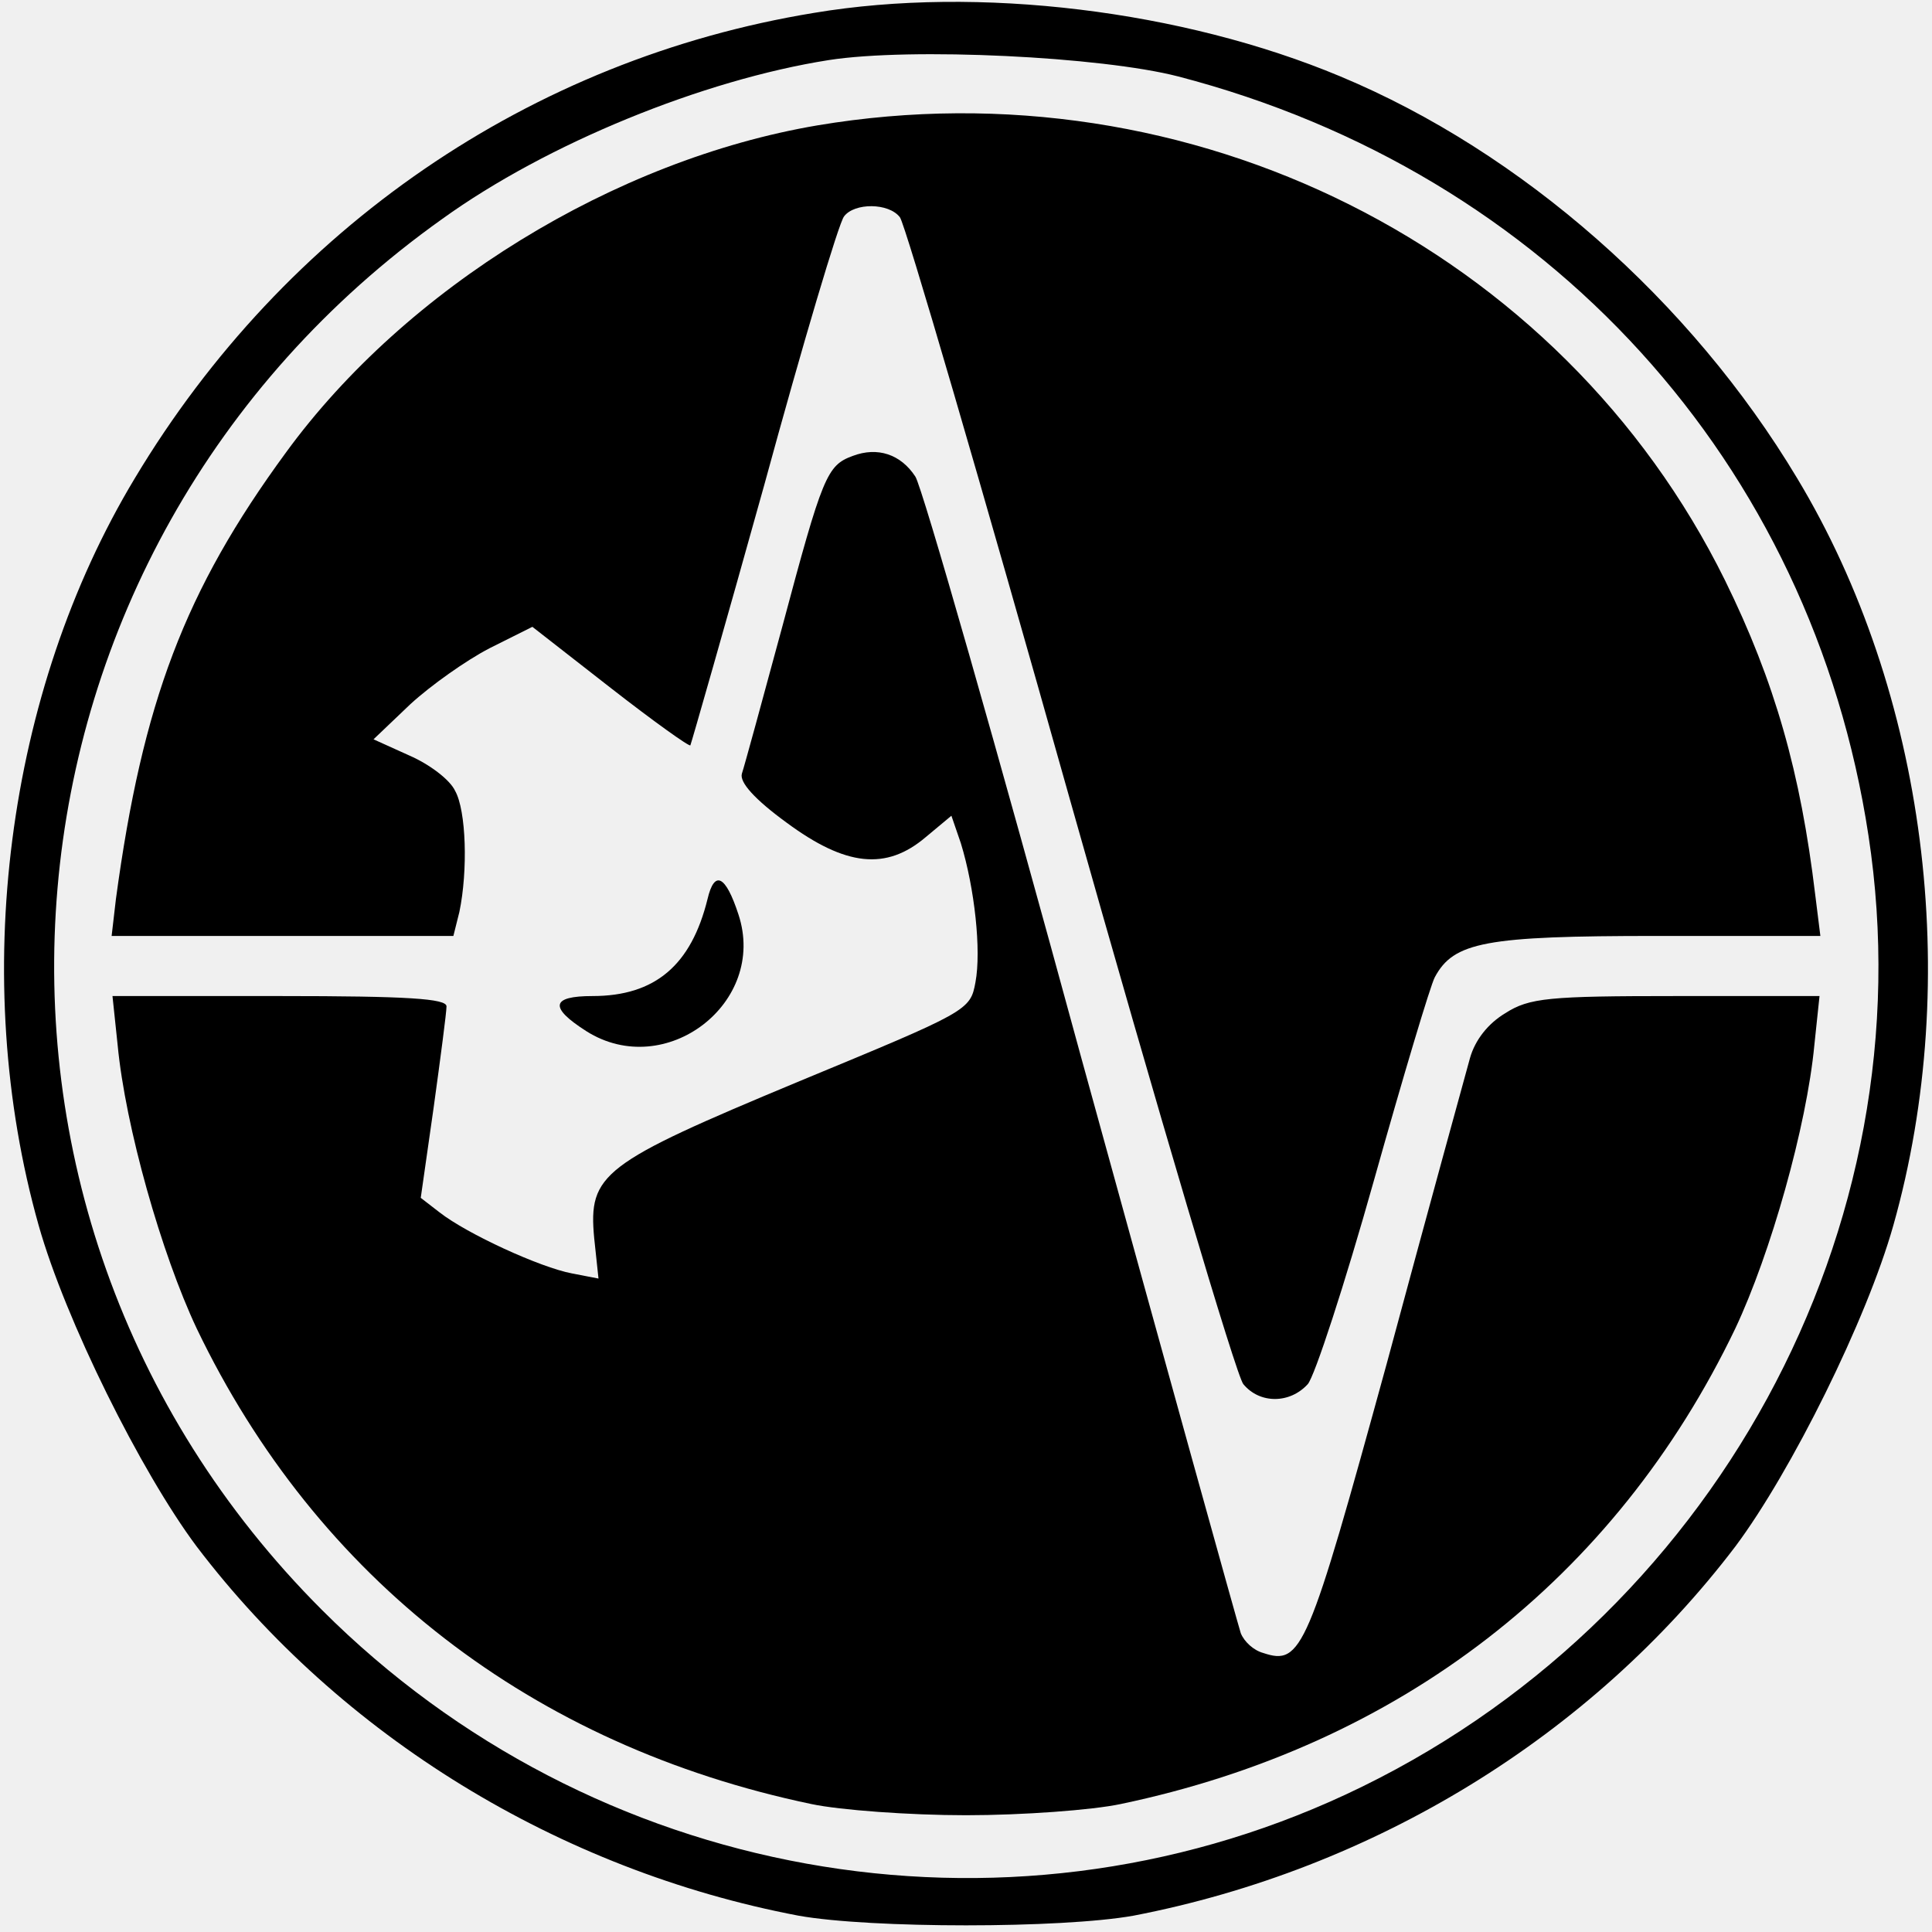
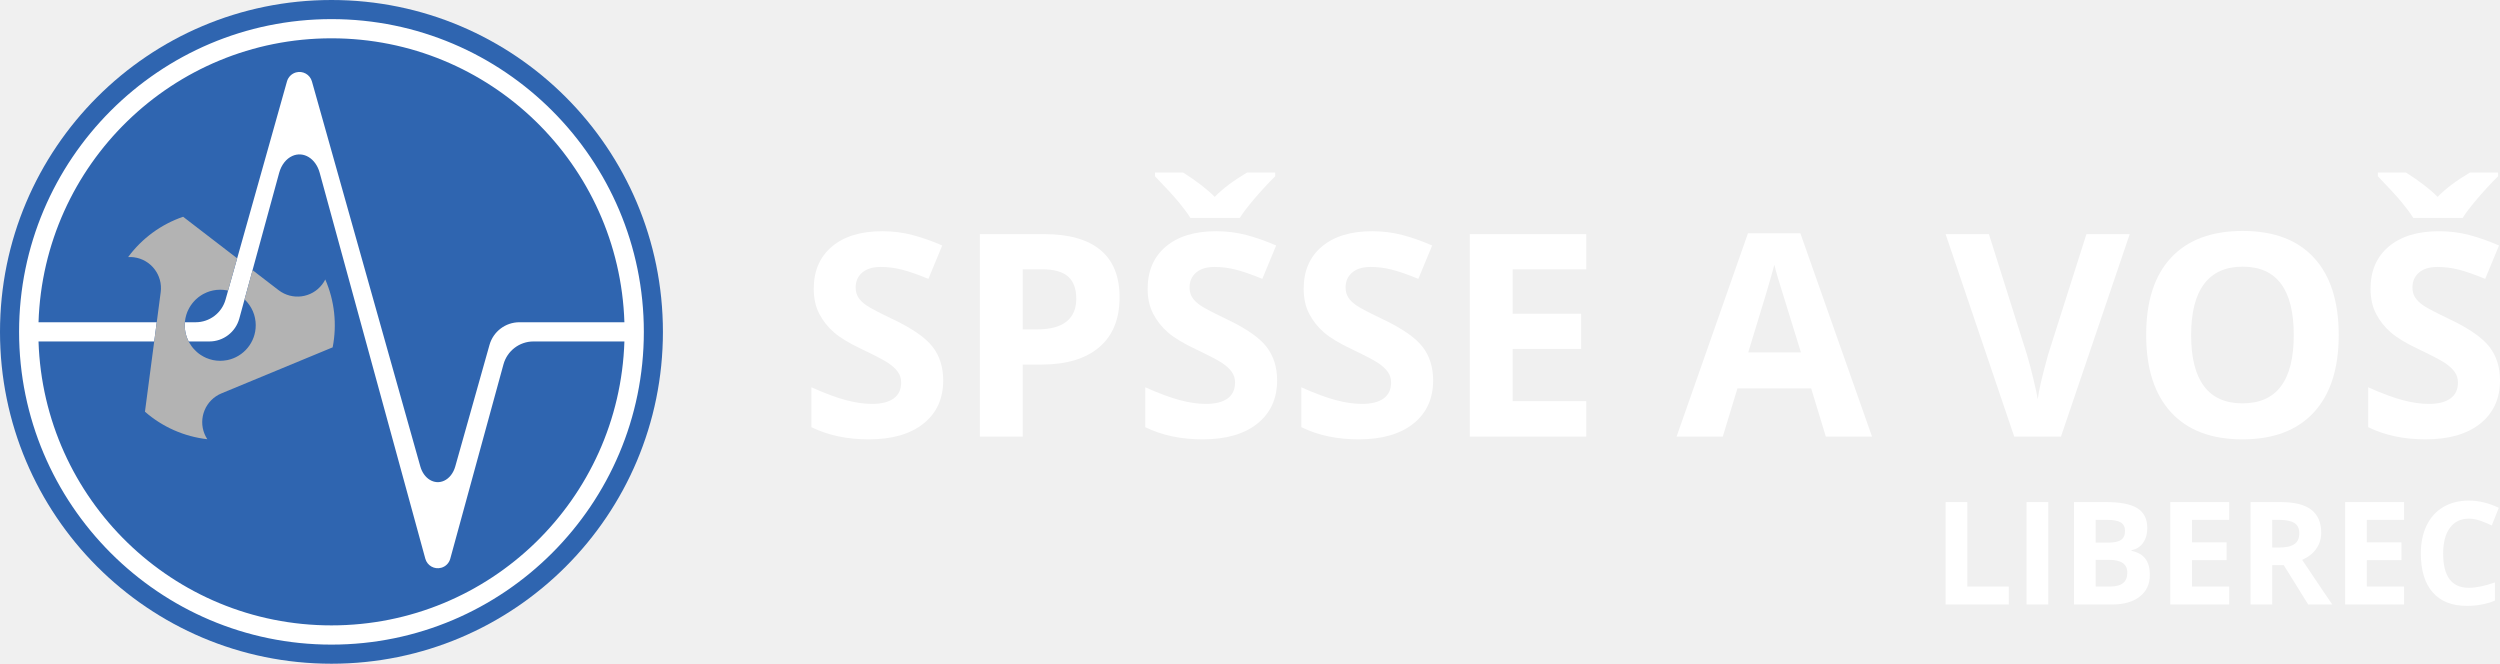
- <svg xmlns="http://www.w3.org/2000/svg" version="1.0" width="225pt" height="225pt" viewBox="0 0 225 225" preserveAspectRatio="xMidYMid meet">
-   <g transform="translate(0,225) scale(0.1,-0.1)" fill="#000000" stroke="none">
-     <path d="M948 2235 c-330 -54 -616 -250 -791 -542 -150 -249 -193 -583 -112 -870 31 -110 119 -287 184 -374 168 -221 422 -377 701 -430 84 -15 306 -15 390 0 280 54 533 209 701 430 65 87 153 264 184 374 81 287 38 621 -112 870 -124 207 -321 380 -532 468 -184 77 -422 106 -613 74z m424 -74 c431 -112 738 -450 804 -884 70 -457 -181 -918 -609 -1117 -400 -186 -877 -100 -1192 215 -467 467 -401 1235 140 1620 122 88 304 162 450 185 96 15 318 4 407 -19z" />
-     <path d="M952 2104 c-236 -40 -479 -189 -619 -381 -118 -161 -167 -291 -198 -520 l-5 -43 199 0 199 0 7 28 c10 48 8 118 -5 141 -6 13 -30 31 -53 41 l-42 19 43 41 c24 22 65 51 92 65 l50 25 91 -71 c50 -39 92 -69 93 -67 1 2 40 138 86 303 45 165 87 306 93 313 12 16 52 16 65 -1 6 -7 95 -312 198 -678 103 -365 194 -672 202 -681 19 -23 54 -23 75 0 8 9 43 116 77 237 34 121 66 228 71 237 22 41 59 48 258 48 l191 0 -6 48 c-17 142 -47 248 -105 366 -191 387 -622 603 -1057 530z" />
-     <path d="M993 1719 c-30 -11 -35 -23 -82 -199 -23 -85 -44 -162 -47 -171 -3 -10 15 -30 52 -57 69 -51 116 -56 162 -17 l30 25 11 -32 c16 -52 24 -125 17 -162 -6 -33 -9 -34 -207 -116 -228 -95 -244 -107 -237 -182 l5 -47 -31 6 c-37 7 -122 46 -154 71 l-22 17 15 105 c8 58 15 111 15 118 0 9 -45 12 -194 12 l-195 0 6 -57 c9 -95 51 -243 92 -330 140 -292 391 -486 716 -554 33 -7 114 -13 180 -13 66 0 147 6 180 13 325 68 576 262 716 554 41 87 83 235 92 330 l6 57 -167 0 c-148 0 -171 -2 -199 -20 -20 -12 -35 -31 -41 -52 -5 -18 -49 -178 -97 -356 -92 -335 -99 -352 -144 -337 -11 3 -22 13 -26 23 -3 9 -87 311 -186 671 -98 360 -185 664 -193 676 -17 26 -44 35 -73 24z" />
-     <path d="M824 1203 c-19 -77 -61 -113 -134 -113 -48 0 -51 -13 -7 -41 92 -58 211 33 177 136 -15 46 -28 52 -36 18z" />
+ <svg xmlns="http://www.w3.org/2000/svg" id="Untitled-Str%E1nka%201" viewBox="0 0 226 60" style="background-color:#ffffff00" version="1.1" x="0px" y="0px" width="226px" height="60px">
+   <defs id="defs205" />
+   <g id="Vrstva%201">
+     <g id="g199">
+       <g id="g161">
+         <path d="M 59.928 30 C 59.928 46.57 46.514 60 29.964 60 C 13.416 60 0 46.57 0 30 C 0 13.431 13.416 0 29.964 0 C 46.514 0 59.928 13.431 59.928 30 Z" fill="#2f65b0" id="path145" />
+         <g id="g159">
+           <path d="M 21.632 28.8 C 21.298 30.021 20.189 30.868 18.924 30.868 L 17.057 30.868 C 17.078 30.911 17.099 30.951 17.122 30.995 C 17.123 30.995 17.123 30.995 17.125 30.996 C 17.129 31.003 17.134 31.014 17.14 31.021 C 17.196 31.116 17.257 31.211 17.324 31.302 C 17.341 31.326 17.357 31.347 17.374 31.37 C 17.409 31.415 17.442 31.456 17.477 31.495 C 17.498 31.522 17.521 31.545 17.542 31.567 C 17.598 31.631 17.658 31.69 17.719 31.747 C 17.749 31.777 17.778 31.803 17.809 31.83 C 17.843 31.858 17.878 31.889 17.913 31.919 C 17.962 31.957 18.011 31.994 18.061 32.03 C 18.101 32.057 18.141 32.081 18.181 32.108 C 18.23 32.141 18.278 32.169 18.329 32.197 C 18.36 32.214 18.39 32.234 18.421 32.25 C 18.495 32.288 18.571 32.325 18.648 32.359 C 18.666 32.366 18.684 32.372 18.703 32.378 C 18.771 32.407 18.841 32.432 18.913 32.458 C 18.939 32.466 18.965 32.474 18.994 32.482 C 19.079 32.507 19.168 32.533 19.258 32.552 C 19.266 32.552 19.272 32.554 19.28 32.555 C 19.367 32.572 19.454 32.586 19.543 32.595 C 19.568 32.598 19.592 32.601 19.617 32.601 C 19.713 32.611 19.811 32.617 19.909 32.617 C 20.092 32.617 20.272 32.598 20.447 32.568 C 20.484 32.564 20.52 32.56 20.556 32.552 C 22.019 32.251 23.118 30.956 23.118 29.405 C 23.118 29.373 23.115 29.345 23.114 29.313 C 23.112 29.232 23.11 29.152 23.102 29.074 C 23.098 29.037 23.09 29.004 23.085 28.97 C 23.076 28.897 23.066 28.821 23.051 28.75 C 23.046 28.722 23.037 28.696 23.032 28.669 C 23.012 28.591 22.993 28.512 22.97 28.435 C 22.964 28.418 22.957 28.403 22.951 28.383 C 22.923 28.3 22.893 28.217 22.858 28.136 C 22.854 28.126 22.848 28.117 22.844 28.106 C 22.806 28.019 22.765 27.933 22.717 27.85 C 22.715 27.846 22.713 27.843 22.711 27.839 C 22.661 27.751 22.608 27.666 22.55 27.58 L 22.55 27.58 C 22.491 27.494 22.427 27.41 22.36 27.332 L 22.36 27.332 C 22.293 27.251 22.222 27.176 22.148 27.104 C 22.148 27.103 22.146 27.102 22.146 27.102 L 22.146 27.102 C 22.134 27.09 22.12 27.079 22.107 27.067 L 22.031 27.342 L 21.632 28.8 Z" fill="none" id="path147" />
+           <path d="M 14.527 26.415 C 14.731 24.875 13.648 23.463 12.111 23.259 C 11.935 23.236 11.758 23.23 11.582 23.24 C 12.83 21.548 14.564 20.276 16.553 19.595 L 21.333 23.27 L 21.441 23.352 L 25.943 7.357 C 26.054 6.966 26.361 6.66 26.752 6.548 C 27.374 6.373 28.022 6.736 28.197 7.357 L 37.997 42.167 C 38.311 43.28 39.273 43.86 40.144 43.46 C 40.617 43.243 40.987 42.769 41.156 42.167 L 44.251 31.178 C 44.591 29.97 45.697 29.131 46.954 29.131 L 56.446 29.131 C 55.988 14.879 44.312 3.463 29.964 3.463 C 15.618 3.463 3.941 14.879 3.482 29.131 L 14.169 29.131 L 14.169 29.131 L 14.177 29.077 L 14.527 26.415 Z" fill="none" id="path149" />
+           <path d="M 17.688 29.131 C 18.945 29.131 20.049 28.296 20.391 27.082 L 20.536 26.566 L 20.617 26.274 C 20.576 26.264 20.537 26.253 20.495 26.246 L 20.495 26.245 C 20.492 26.245 20.49 26.245 20.486 26.244 C 20.395 26.228 20.303 26.214 20.208 26.205 C 20.109 26.195 20.011 26.191 19.909 26.191 C 19.802 26.191 19.696 26.195 19.591 26.207 C 19.556 26.209 19.521 26.217 19.488 26.22 C 19.418 26.231 19.349 26.239 19.28 26.253 C 19.24 26.261 19.202 26.272 19.162 26.282 C 19.102 26.296 19.041 26.311 18.982 26.327 C 18.94 26.341 18.9 26.356 18.859 26.37 C 18.803 26.389 18.749 26.408 18.695 26.43 C 18.653 26.447 18.614 26.466 18.573 26.486 C 18.522 26.508 18.471 26.532 18.421 26.558 C 18.381 26.58 18.343 26.602 18.302 26.624 C 18.256 26.651 18.208 26.681 18.162 26.711 C 18.124 26.735 18.086 26.761 18.05 26.788 C 18.005 26.82 17.962 26.852 17.919 26.884 C 17.883 26.914 17.849 26.944 17.814 26.974 C 17.772 27.009 17.733 27.046 17.693 27.082 C 17.66 27.115 17.628 27.146 17.596 27.18 C 17.559 27.219 17.523 27.259 17.488 27.299 C 17.458 27.334 17.428 27.369 17.399 27.405 C 17.366 27.447 17.333 27.491 17.302 27.535 C 17.275 27.572 17.248 27.609 17.223 27.648 C 17.194 27.693 17.166 27.74 17.138 27.788 C 17.115 27.828 17.091 27.866 17.071 27.908 C 17.045 27.956 17.021 28.007 16.997 28.059 C 16.98 28.099 16.959 28.138 16.941 28.18 C 16.918 28.235 16.901 28.291 16.881 28.346 C 16.867 28.388 16.851 28.426 16.839 28.468 C 16.82 28.53 16.806 28.593 16.79 28.657 C 16.782 28.693 16.771 28.729 16.764 28.768 C 16.745 28.858 16.731 28.949 16.722 29.043 C 16.72 29.055 16.717 29.066 16.716 29.076 C 16.716 29.076 16.716 29.076 16.716 29.077 C 16.715 29.094 16.715 29.113 16.713 29.131 L 17.112 29.131 L 17.688 29.131 Z" fill="none" id="path151" />
+           <path d="M 45.514 32.938 L 40.704 50.507 C 40.596 50.906 40.286 51.219 39.887 51.326 C 39.264 51.498 38.621 51.132 38.449 50.507 L 28.899 15.617 C 28.546 14.327 27.441 13.647 26.43 14.098 C 25.874 14.345 25.435 14.905 25.239 15.617 L 22.831 24.42 L 22.871 24.452 L 25.185 26.231 C 26.416 27.176 28.178 26.945 29.123 25.713 C 29.23 25.573 29.326 25.422 29.405 25.264 C 30.245 27.191 30.476 29.333 30.072 31.399 L 20.015 35.563 C 18.584 36.159 17.901 37.801 18.494 39.237 C 18.562 39.402 18.645 39.559 18.743 39.706 C 16.654 39.469 14.687 38.602 13.104 37.218 L 13.923 30.996 L 13.94 30.868 L 13.94 30.868 L 3.482 30.868 C 3.941 45.12 15.618 56.535 29.964 56.535 C 44.312 56.535 55.988 45.12 56.446 30.868 L 48.221 30.868 C 46.958 30.868 45.848 31.719 45.514 32.938 Z" fill="none" id="path153" />
+           <path d="M 29.964 1.728 C 14.393 1.728 1.725 14.41 1.725 30 C 1.725 45.591 14.393 58.273 29.964 58.273 C 45.536 58.273 58.203 45.591 58.203 30 C 58.203 14.41 45.536 1.728 29.964 1.728 ZM 29.964 56.535 C 15.618 56.535 3.941 45.12 3.482 30.868 L 13.94 30.868 L 14.169 29.131 L 3.482 29.131 C 3.941 14.879 15.618 3.463 29.964 3.463 C 44.312 3.463 55.988 14.879 56.446 29.131 L 46.954 29.131 C 45.697 29.131 44.591 29.97 44.251 31.178 L 41.156 42.167 C 40.987 42.769 40.617 43.243 40.144 43.46 C 39.273 43.86 38.311 43.28 37.997 42.167 L 28.197 7.357 C 28.022 6.736 27.374 6.373 26.752 6.548 C 26.361 6.66 26.054 6.966 25.943 7.357 L 21.441 23.352 L 21.294 23.87 L 20.617 26.274 L 20.536 26.566 L 20.391 27.082 C 20.049 28.296 18.945 29.131 17.688 29.131 L 17.112 29.131 L 16.713 29.131 C 16.706 29.221 16.699 29.311 16.699 29.405 C 16.699 29.502 16.706 29.6 16.715 29.694 C 16.716 29.719 16.719 29.744 16.722 29.767 C 16.733 29.86 16.745 29.95 16.764 30.038 C 16.768 30.062 16.773 30.082 16.779 30.106 C 16.793 30.169 16.81 30.233 16.828 30.296 C 16.839 30.334 16.851 30.375 16.864 30.413 C 16.88 30.461 16.898 30.511 16.916 30.557 C 16.944 30.627 16.973 30.693 17.004 30.762 C 17.017 30.789 17.03 30.818 17.045 30.847 C 17.049 30.854 17.053 30.861 17.057 30.868 L 18.924 30.868 C 20.189 30.868 21.298 30.021 21.632 28.8 L 22.031 27.342 L 22.107 27.067 L 22.689 24.942 L 22.831 24.42 L 25.239 15.617 C 25.435 14.905 25.874 14.345 26.43 14.098 C 27.441 13.647 28.546 14.327 28.899 15.617 L 38.449 50.507 C 38.621 51.132 39.264 51.498 39.887 51.326 C 40.286 51.219 40.596 50.906 40.704 50.507 L 45.514 32.938 C 45.848 31.719 46.958 30.868 48.221 30.868 L 56.446 30.868 C 55.988 45.12 44.312 56.535 29.964 56.535 Z" fill="#ffffff" id="path155" />
+           <path d="M 29.405 25.264 C 29.326 25.422 29.23 25.573 29.123 25.713 C 28.178 26.945 26.416 27.176 25.185 26.231 L 22.871 24.452 L 22.831 24.42 L 22.689 24.942 L 22.107 27.067 C 22.12 27.079 22.134 27.09 22.146 27.102 L 22.146 27.102 C 22.146 27.102 22.148 27.103 22.148 27.104 C 22.222 27.176 22.293 27.251 22.36 27.332 L 22.36 27.332 C 22.427 27.41 22.491 27.494 22.55 27.58 L 22.55 27.58 C 22.608 27.666 22.661 27.751 22.711 27.839 C 22.713 27.843 22.715 27.846 22.717 27.85 C 22.765 27.933 22.806 28.019 22.844 28.106 C 22.848 28.117 22.854 28.126 22.858 28.136 C 22.893 28.217 22.923 28.3 22.951 28.383 C 22.957 28.403 22.964 28.418 22.97 28.435 C 22.993 28.512 23.012 28.591 23.032 28.669 C 23.037 28.696 23.046 28.722 23.051 28.75 C 23.066 28.821 23.076 28.897 23.085 28.97 C 23.09 29.004 23.098 29.037 23.102 29.074 C 23.11 29.152 23.112 29.232 23.114 29.313 C 23.115 29.345 23.118 29.373 23.118 29.405 C 23.118 30.956 22.019 32.251 20.556 32.552 C 20.52 32.56 20.484 32.564 20.447 32.568 C 20.272 32.598 20.092 32.617 19.909 32.617 C 19.811 32.617 19.713 32.611 19.617 32.601 C 19.592 32.601 19.568 32.598 19.543 32.595 C 19.454 32.586 19.367 32.572 19.28 32.555 C 19.272 32.554 19.266 32.552 19.258 32.552 C 19.168 32.533 19.079 32.507 18.994 32.482 C 18.965 32.474 18.939 32.466 18.913 32.458 C 18.841 32.432 18.771 32.407 18.703 32.378 C 18.684 32.372 18.666 32.366 18.648 32.359 C 18.571 32.325 18.495 32.288 18.421 32.25 C 18.39 32.234 18.36 32.214 18.329 32.197 C 18.278 32.169 18.23 32.141 18.181 32.108 C 18.141 32.081 18.101 32.057 18.061 32.03 C 18.011 31.994 17.962 31.957 17.913 31.919 C 17.878 31.889 17.843 31.858 17.809 31.83 C 17.778 31.803 17.749 31.777 17.719 31.747 C 17.658 31.69 17.598 31.631 17.542 31.567 C 17.521 31.545 17.498 31.522 17.477 31.495 C 17.442 31.456 17.409 31.415 17.374 31.37 C 17.357 31.347 17.341 31.326 17.324 31.302 C 17.257 31.211 17.196 31.116 17.14 31.021 C 17.134 31.014 17.129 31.003 17.125 30.996 C 17.123 30.995 17.123 30.995 17.122 30.995 C 17.099 30.951 17.078 30.911 17.057 30.868 C 17.053 30.861 17.049 30.854 17.045 30.847 C 17.03 30.818 17.017 30.789 17.004 30.762 C 16.973 30.693 16.944 30.627 16.916 30.557 C 16.898 30.511 16.88 30.461 16.864 30.413 C 16.851 30.375 16.839 30.334 16.828 30.296 C 16.81 30.233 16.793 30.169 16.779 30.106 C 16.773 30.082 16.768 30.062 16.764 30.038 C 16.745 29.95 16.733 29.86 16.722 29.767 C 16.719 29.744 16.716 29.719 16.715 29.694 C 16.706 29.6 16.699 29.502 16.699 29.405 C 16.699 29.311 16.706 29.221 16.713 29.131 C 16.715 29.113 16.715 29.094 16.716 29.077 C 16.716 29.076 16.716 29.076 16.716 29.076 C 16.717 29.066 16.72 29.055 16.722 29.043 C 16.731 28.949 16.745 28.858 16.764 28.768 C 16.771 28.729 16.782 28.693 16.79 28.657 C 16.806 28.593 16.82 28.53 16.839 28.468 C 16.851 28.426 16.867 28.388 16.881 28.346 C 16.901 28.291 16.918 28.235 16.941 28.18 C 16.959 28.138 16.98 28.099 16.997 28.059 C 17.021 28.007 17.045 27.956 17.071 27.908 C 17.091 27.866 17.115 27.828 17.138 27.788 C 17.166 27.74 17.194 27.693 17.223 27.648 C 17.248 27.609 17.275 27.572 17.302 27.535 C 17.333 27.491 17.366 27.447 17.399 27.405 C 17.428 27.369 17.458 27.334 17.488 27.299 C 17.523 27.259 17.559 27.219 17.596 27.18 C 17.628 27.146 17.66 27.115 17.693 27.082 C 17.733 27.046 17.772 27.009 17.814 26.974 C 17.849 26.944 17.883 26.914 17.919 26.884 C 17.962 26.852 18.005 26.82 18.05 26.788 C 18.086 26.761 18.124 26.735 18.162 26.711 C 18.208 26.681 18.256 26.651 18.302 26.624 C 18.343 26.602 18.381 26.58 18.421 26.558 C 18.471 26.532 18.522 26.508 18.573 26.486 C 18.614 26.466 18.653 26.447 18.695 26.43 C 18.749 26.408 18.803 26.389 18.859 26.37 C 18.9 26.356 18.94 26.341 18.982 26.327 C 19.041 26.311 19.102 26.296 19.162 26.282 C 19.202 26.272 19.24 26.261 19.28 26.253 C 19.349 26.239 19.418 26.231 19.488 26.22 C 19.521 26.217 19.556 26.209 19.591 26.207 C 19.696 26.195 19.802 26.191 19.909 26.191 C 20.011 26.191 20.109 26.195 20.208 26.205 C 20.303 26.214 20.395 26.228 20.486 26.244 C 20.49 26.245 20.492 26.245 20.495 26.245 L 20.495 26.246 C 20.537 26.253 20.576 26.264 20.617 26.274 L 21.294 23.87 L 21.441 23.352 L 21.333 23.27 L 16.553 19.595 C 14.564 20.276 12.83 21.548 11.582 23.24 C 11.758 23.23 11.935 23.236 12.111 23.259 C 13.648 23.463 14.731 24.875 14.527 26.415 L 14.177 29.077 L 14.169 29.131 L 13.94 30.868 L 13.923 30.996 L 13.104 37.218 C 14.687 38.602 16.654 39.469 18.743 39.706 C 18.645 39.559 18.562 39.402 18.494 39.237 C 17.901 37.801 18.584 36.159 20.015 35.563 L 30.072 31.399 C 30.476 29.333 30.245 27.191 29.405 25.264 Z" fill="#b3b3b3" id="path157" />
+         </g>
+       </g>
+       <g id="g181">
+         <path d="M 85.266 34.385 C 85.266 36.037 84.672 37.34 83.484 38.291 C 82.296 39.243 80.643 39.718 78.526 39.718 C 76.575 39.718 74.85 39.351 73.35 38.616 L 73.35 35.011 C 74.583 35.562 75.627 35.95 76.482 36.175 C 77.336 36.401 78.118 36.513 78.826 36.513 C 79.677 36.513 80.329 36.351 80.783 36.025 C 81.237 35.7 81.465 35.217 81.465 34.573 C 81.465 34.215 81.365 33.895 81.164 33.616 C 80.965 33.336 80.671 33.067 80.283 32.808 C 79.895 32.55 79.105 32.137 77.913 31.569 C 76.796 31.043 75.958 30.538 75.4 30.054 C 74.841 29.57 74.395 29.006 74.062 28.364 C 73.728 27.722 73.562 26.971 73.562 26.11 C 73.562 24.492 74.11 23.218 75.207 22.292 C 76.302 21.366 77.817 20.902 79.752 20.902 C 80.702 20.902 81.608 21.015 82.471 21.241 C 83.334 21.466 84.236 21.783 85.178 22.192 L 83.928 25.209 C 82.953 24.808 82.146 24.529 81.508 24.37 C 80.871 24.212 80.243 24.132 79.627 24.132 C 78.893 24.132 78.33 24.304 77.939 24.646 C 77.546 24.988 77.351 25.434 77.351 25.985 C 77.351 26.327 77.43 26.626 77.588 26.88 C 77.747 27.135 77.999 27.381 78.345 27.619 C 78.691 27.857 79.51 28.285 80.802 28.902 C 82.511 29.72 83.682 30.54 84.316 31.362 C 84.949 32.185 85.266 33.192 85.266 34.385 Z" fill="#565655" id="path163" style="fill:#ffffff" />
+         <path d="M 101.209 26.874 C 101.209 28.844 100.594 30.35 99.364 31.393 C 98.134 32.437 96.386 32.959 94.119 32.959 L 92.456 32.959 L 92.456 39.467 L 88.579 39.467 L 88.579 21.166 L 94.419 21.166 C 96.636 21.166 98.322 21.644 99.477 22.599 C 100.631 23.555 101.209 24.98 101.209 26.874 ZM 92.456 29.778 L 93.731 29.778 C 94.923 29.778 95.815 29.543 96.407 29.071 C 96.999 28.6 97.295 27.913 97.295 27.012 C 97.295 26.102 97.047 25.431 96.551 24.996 C 96.055 24.562 95.277 24.345 94.219 24.345 L 92.456 24.345 L 92.456 29.778 Z" fill="#565655" id="path165" style="fill:#ffffff" />
+         <path d="M 115.451 34.385 C 115.451 36.037 114.856 37.34 113.669 38.291 C 112.481 39.243 110.828 39.718 108.711 39.718 C 106.76 39.718 105.035 39.351 103.534 38.616 L 103.534 35.011 C 104.768 35.562 105.812 35.95 106.667 36.175 C 107.521 36.401 108.303 36.513 109.011 36.513 C 109.862 36.513 110.513 36.351 110.968 36.025 C 111.422 35.7 111.65 35.217 111.65 34.573 C 111.65 34.215 111.549 33.895 111.349 33.616 C 111.15 33.336 110.856 33.067 110.468 32.808 C 110.08 32.55 109.29 32.137 108.098 31.569 C 106.981 31.043 106.143 30.538 105.585 30.054 C 105.026 29.57 104.58 29.006 104.247 28.364 C 103.913 27.722 103.747 26.971 103.747 26.11 C 103.747 24.492 104.295 23.218 105.391 22.292 C 106.487 21.366 108.002 20.902 109.936 20.902 C 110.887 20.902 111.793 21.015 112.656 21.241 C 113.519 21.466 114.421 21.783 115.364 22.192 L 114.113 25.209 C 113.138 24.808 112.331 24.529 111.693 24.37 C 111.055 24.212 110.428 24.132 109.811 24.132 C 109.078 24.132 108.515 24.304 108.124 24.646 C 107.731 24.988 107.536 25.434 107.536 25.985 C 107.536 26.327 107.615 26.626 107.773 26.88 C 107.931 27.135 108.184 27.381 108.53 27.619 C 108.875 27.857 109.694 28.285 110.987 28.902 C 112.695 29.72 113.867 30.54 114.501 31.362 C 115.133 32.185 115.451 33.192 115.451 34.385 ZM 115.276 15.595 L 115.276 15.933 C 114.576 16.634 113.932 17.333 113.344 18.03 C 112.756 18.727 112.333 19.284 112.075 19.701 L 107.611 19.701 C 107.369 19.309 107.023 18.84 106.573 18.292 C 106.123 17.746 105.401 16.959 104.41 15.933 L 104.41 15.595 L 106.948 15.595 C 108.173 16.371 109.128 17.106 109.811 17.798 C 110.512 17.072 111.487 16.338 112.737 15.595 L 115.276 15.595 Z" fill="#565655" id="path167" style="fill:#ffffff" />
+         <path d="M 129.556 34.385 C 129.556 36.037 128.961 37.34 127.773 38.291 C 126.585 39.243 124.933 39.718 122.816 39.718 C 120.866 39.718 119.14 39.351 117.64 38.616 L 117.64 35.011 C 118.872 35.562 119.917 35.95 120.771 36.175 C 121.625 36.401 122.407 36.513 123.116 36.513 C 123.967 36.513 124.618 36.351 125.072 36.025 C 125.527 35.7 125.755 35.217 125.755 34.573 C 125.755 34.215 125.654 33.895 125.455 33.616 C 125.254 33.336 124.96 33.067 124.572 32.808 C 124.184 32.55 123.395 32.137 122.204 31.569 C 121.085 31.043 120.247 30.538 119.69 30.054 C 119.131 29.57 118.684 29.006 118.352 28.364 C 118.018 27.722 117.852 26.971 117.852 26.11 C 117.852 24.492 118.399 23.218 119.496 22.292 C 120.592 21.366 122.107 20.902 124.042 20.902 C 124.992 20.902 125.898 21.015 126.76 21.241 C 127.623 21.466 128.525 21.783 129.468 22.192 L 128.218 25.209 C 127.242 24.808 126.435 24.529 125.798 24.37 C 125.16 24.212 124.533 24.132 123.917 24.132 C 123.182 24.132 122.62 24.304 122.228 24.646 C 121.835 24.988 121.641 25.434 121.641 25.985 C 121.641 26.327 121.719 26.626 121.878 26.88 C 122.035 27.135 122.288 27.381 122.634 27.619 C 122.98 27.857 123.799 28.285 125.092 28.902 C 126.799 29.72 127.971 30.54 128.606 31.362 C 129.238 32.185 129.556 33.192 129.556 34.385 Z" fill="#565655" id="path169" style="fill:#ffffff" />
+         <path d="M 143.398 39.467 L 132.87 39.467 L 132.87 21.166 L 143.398 21.166 L 143.398 24.345 L 136.746 24.345 L 136.746 28.364 L 142.935 28.364 L 142.935 31.544 L 136.746 31.544 L 136.746 36.263 L 143.398 36.263 L 143.398 39.467 Z" fill="#565655" id="path171" style="fill:#ffffff" />
+         <path d="M 165.055 39.467 L 163.73 35.112 L 157.065 35.112 L 155.74 39.467 L 151.563 39.467 L 158.015 21.09 L 162.754 21.09 L 169.231 39.467 L 165.055 39.467 ZM 162.804 31.857 C 161.579 27.91 160.888 25.677 160.734 25.159 C 160.58 24.642 160.47 24.232 160.404 23.932 C 160.128 25.001 159.341 27.642 158.04 31.857 L 162.804 31.857 Z" fill="#565655" id="path173" style="fill:#ffffff" />
+         <path d="M 188.613 21.166 L 192.527 21.166 L 186.312 39.467 L 182.085 39.467 L 175.883 21.166 L 179.798 21.166 L 183.236 32.057 C 183.427 32.7 183.625 33.449 183.829 34.304 C 184.034 35.159 184.161 35.755 184.212 36.088 C 184.302 35.32 184.615 33.978 185.149 32.057 L 188.613 21.166 Z" fill="#565655" id="path175" style="fill:#ffffff" />
+         <path d="M 211.42 30.292 C 211.42 33.321 210.67 35.649 209.17 37.277 C 207.669 38.904 205.518 39.718 202.717 39.718 C 199.917 39.718 197.766 38.904 196.265 37.277 C 194.765 35.649 194.014 33.314 194.014 30.267 C 194.014 27.221 194.767 24.894 196.271 23.288 C 197.776 21.681 199.933 20.877 202.743 20.877 C 205.55 20.877 207.699 21.688 209.187 23.306 C 210.676 24.925 211.42 27.254 211.42 30.292 ZM 198.078 30.292 C 198.078 32.337 198.466 33.878 199.241 34.911 C 200.016 35.947 201.174 36.463 202.717 36.463 C 205.81 36.463 207.356 34.407 207.356 30.292 C 207.356 26.169 205.818 24.107 202.743 24.107 C 201.199 24.107 200.036 24.627 199.254 25.666 C 198.47 26.705 198.078 28.247 198.078 30.292 Z" fill="#565655" id="path177" style="fill:#ffffff" />
+         <path d="M 226 34.385 C 226 36.037 225.405 37.34 224.217 38.291 C 223.03 39.243 221.377 39.718 219.26 39.718 C 217.309 39.718 215.584 39.351 214.083 38.616 L 214.083 35.011 C 215.316 35.562 216.361 35.95 217.215 36.175 C 218.07 36.401 218.851 36.513 219.56 36.513 C 220.411 36.513 221.063 36.351 221.516 36.025 C 221.971 35.7 222.198 35.217 222.198 34.573 C 222.198 34.215 222.099 33.895 221.898 33.616 C 221.699 33.336 221.404 33.067 221.016 32.808 C 220.629 32.55 219.839 32.137 218.648 31.569 C 217.53 31.043 216.691 30.538 216.134 30.054 C 215.575 29.57 215.129 29.006 214.796 28.364 C 214.463 27.722 214.296 26.971 214.296 26.11 C 214.296 24.492 214.844 23.218 215.939 22.292 C 217.036 21.366 218.551 20.902 220.486 20.902 C 221.436 20.902 222.342 21.015 223.205 21.241 C 224.067 21.466 224.969 21.783 225.912 22.192 L 224.662 25.209 C 223.687 24.808 222.879 24.529 222.242 24.37 C 221.604 24.212 220.977 24.132 220.361 24.132 C 219.626 24.132 219.064 24.304 218.673 24.646 C 218.28 24.988 218.085 25.434 218.085 25.985 C 218.085 26.327 218.164 26.626 218.322 26.88 C 218.48 27.135 218.733 27.381 219.078 27.619 C 219.425 27.857 220.243 28.285 221.536 28.902 C 223.244 29.72 224.416 30.54 225.05 31.362 C 225.682 32.185 226 33.192 226 34.385 ZM 225.825 15.595 L 225.825 15.933 C 225.125 16.634 224.48 17.333 223.892 18.03 C 223.304 18.727 222.881 19.284 222.624 19.701 L 218.16 19.701 C 217.917 19.309 217.572 18.84 217.122 18.292 C 216.672 17.746 215.95 16.959 214.959 15.933 L 214.959 15.595 L 217.497 15.595 C 218.722 16.371 219.676 17.106 220.361 17.798 C 221.061 17.072 222.036 16.338 223.287 15.595 L 225.825 15.595 Z" fill="#565655" id="path179" style="fill:#ffffff" />
+       </g>
+       <g id="g197">
+         <path d="M 175.883 54.645 L 175.883 45.387 L 177.844 45.387 L 177.844 53.024 L 181.594 53.024 L 181.594 54.645 L 175.883 54.645 Z" fill="#2f65b0" id="path183" style="fill:#ffffff" />
+         <path d="M 183.201 54.645 L 183.201 45.387 L 185.162 45.387 L 185.162 54.645 L 183.201 54.645 Z" fill="#2f65b0" id="path185" style="fill:#ffffff" />
+         <path d="M 187.489 45.387 L 190.368 45.387 C 191.679 45.387 192.631 45.573 193.223 45.947 C 193.816 46.321 194.113 46.915 194.113 47.73 C 194.113 48.283 193.982 48.736 193.722 49.091 C 193.464 49.445 193.119 49.659 192.689 49.731 L 192.689 49.794 C 193.276 49.925 193.697 50.171 193.958 50.529 C 194.216 50.888 194.346 51.365 194.346 51.96 C 194.346 52.804 194.042 53.462 193.431 53.935 C 192.823 54.408 191.995 54.645 190.949 54.645 L 187.489 54.645 L 187.489 45.387 ZM 189.451 49.053 L 190.589 49.053 C 191.121 49.053 191.505 48.971 191.744 48.806 C 191.982 48.642 192.102 48.368 192.102 47.989 C 192.102 47.635 191.971 47.381 191.712 47.225 C 191.453 47.072 191.042 46.995 190.481 46.995 L 189.451 46.995 L 189.451 49.053 ZM 189.451 50.61 L 189.451 53.024 L 190.728 53.024 C 191.267 53.024 191.666 52.92 191.924 52.713 C 192.182 52.507 192.309 52.191 192.309 51.763 C 192.309 50.995 191.761 50.61 190.665 50.61 L 189.451 50.61 Z" fill="#2f65b0" id="path187" style="fill:#ffffff" />
+         <path d="M 201.518 54.645 L 196.193 54.645 L 196.193 45.387 L 201.518 45.387 L 201.518 46.995 L 198.154 46.995 L 198.154 49.028 L 201.286 49.028 L 201.286 50.636 L 198.154 50.636 L 198.154 53.024 L 201.518 53.024 L 201.518 54.645 Z" fill="#2f65b0" id="path189" style="fill:#ffffff" />
+         <path d="M 205.409 51.091 L 205.409 54.645 L 203.449 54.645 L 203.449 45.387 L 206.143 45.387 C 207.399 45.387 208.33 45.615 208.932 46.074 C 209.535 46.533 209.837 47.227 209.837 48.16 C 209.837 48.706 209.687 49.189 209.387 49.613 C 209.089 50.037 208.664 50.37 208.116 50.61 C 209.508 52.691 210.414 54.037 210.836 54.645 L 208.66 54.645 L 206.453 51.091 L 205.409 51.091 ZM 205.409 49.496 L 206.042 49.496 C 206.661 49.496 207.119 49.394 207.414 49.187 C 207.71 48.98 207.857 48.655 207.857 48.211 C 207.857 47.772 207.706 47.46 207.405 47.274 C 207.103 47.088 206.636 46.995 206.004 46.995 L 205.409 46.995 L 205.409 49.496 Z" fill="#2f65b0" id="path191" style="fill:#ffffff" />
+         <path d="M 217.326 54.645 L 212 54.645 L 212 45.387 L 217.326 45.387 L 217.326 46.995 L 213.961 46.995 L 213.961 49.028 L 217.091 49.028 L 217.091 50.636 L 213.961 50.636 L 213.961 53.024 L 217.326 53.024 L 217.326 54.645 Z" fill="#2f65b0" id="path193" style="fill:#ffffff" />
+         <path d="M 223.183 46.887 C 222.443 46.887 221.873 47.166 221.468 47.72 C 221.064 48.274 220.861 49.048 220.861 50.041 C 220.861 52.106 221.634 53.138 223.183 53.138 C 223.832 53.138 224.618 52.975 225.541 52.65 L 225.541 54.296 C 224.782 54.612 223.935 54.771 222.999 54.771 C 221.654 54.771 220.626 54.363 219.912 53.546 C 219.2 52.729 218.844 51.556 218.844 50.028 C 218.844 49.065 219.019 48.222 219.368 47.498 C 219.718 46.775 220.221 46.219 220.877 45.832 C 221.533 45.446 222.302 45.253 223.183 45.253 C 224.081 45.253 224.983 45.471 225.89 45.906 L 225.257 47.502 C 224.91 47.337 224.564 47.193 224.213 47.072 C 223.864 46.948 223.519 46.887 223.183 46.887 Z" fill="#2f65b0" id="path195" style="fill:#ffffff" />
+       </g>
+     </g>
  </g>
</svg>
